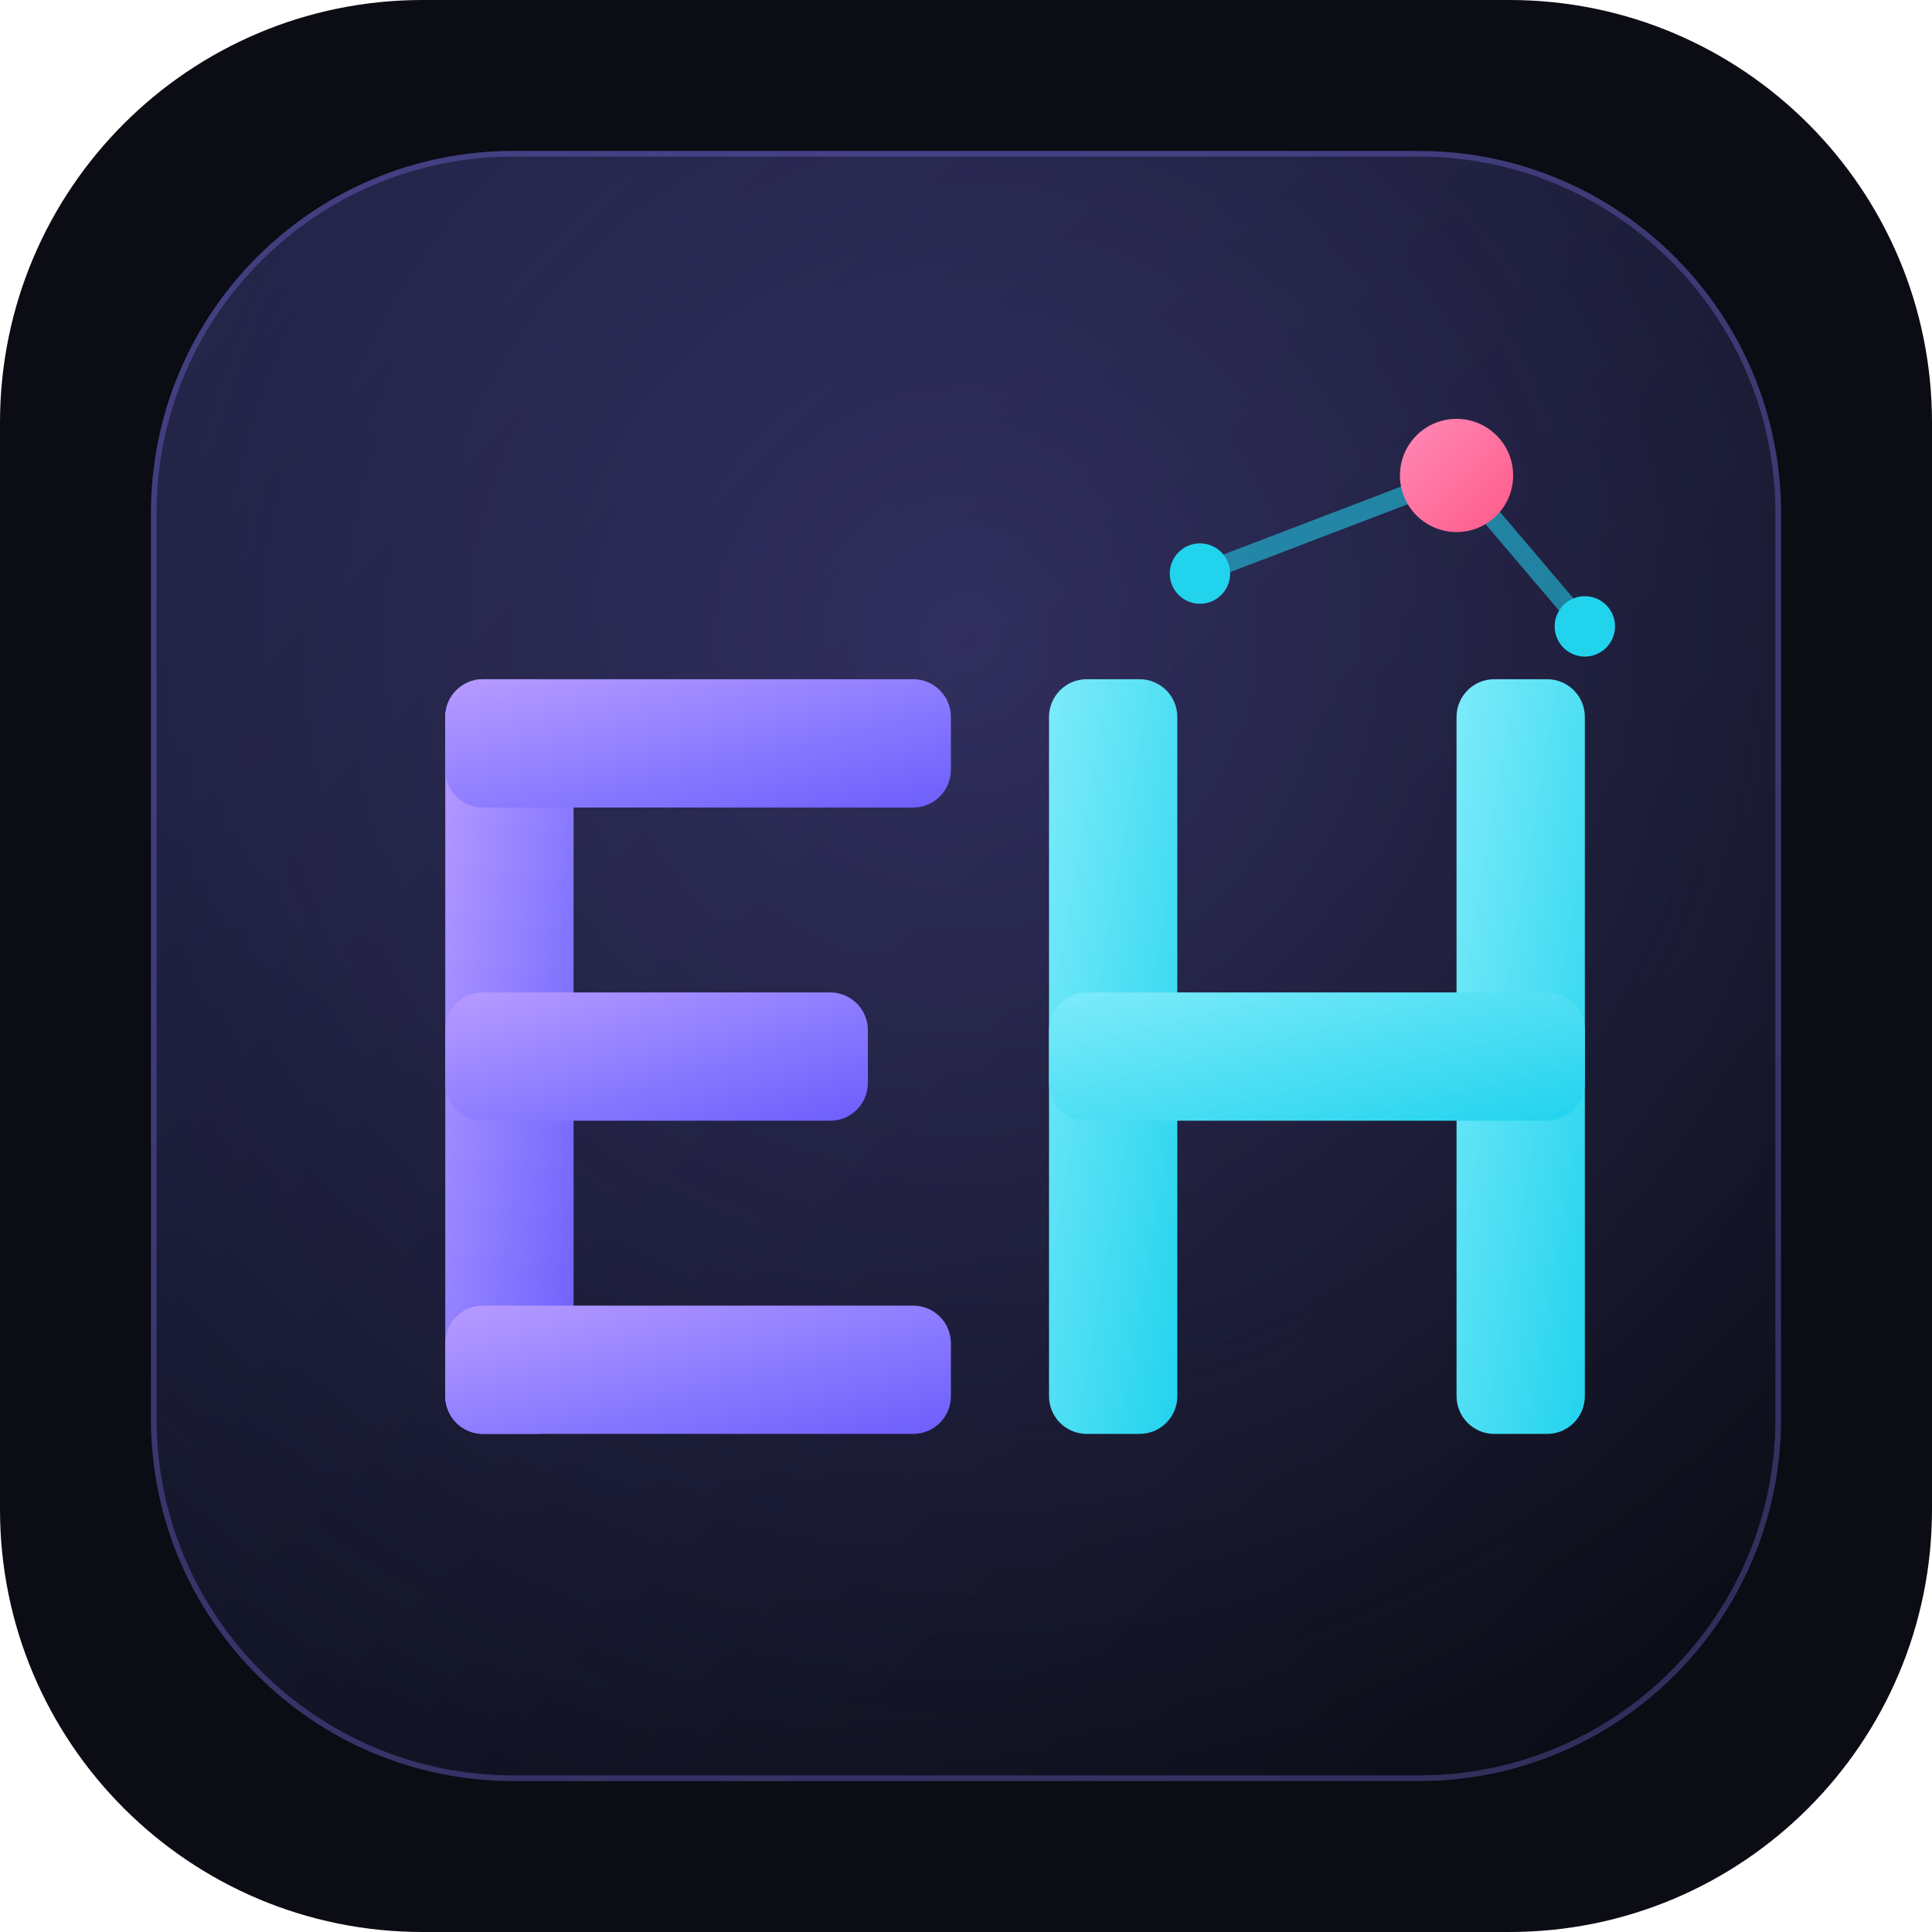
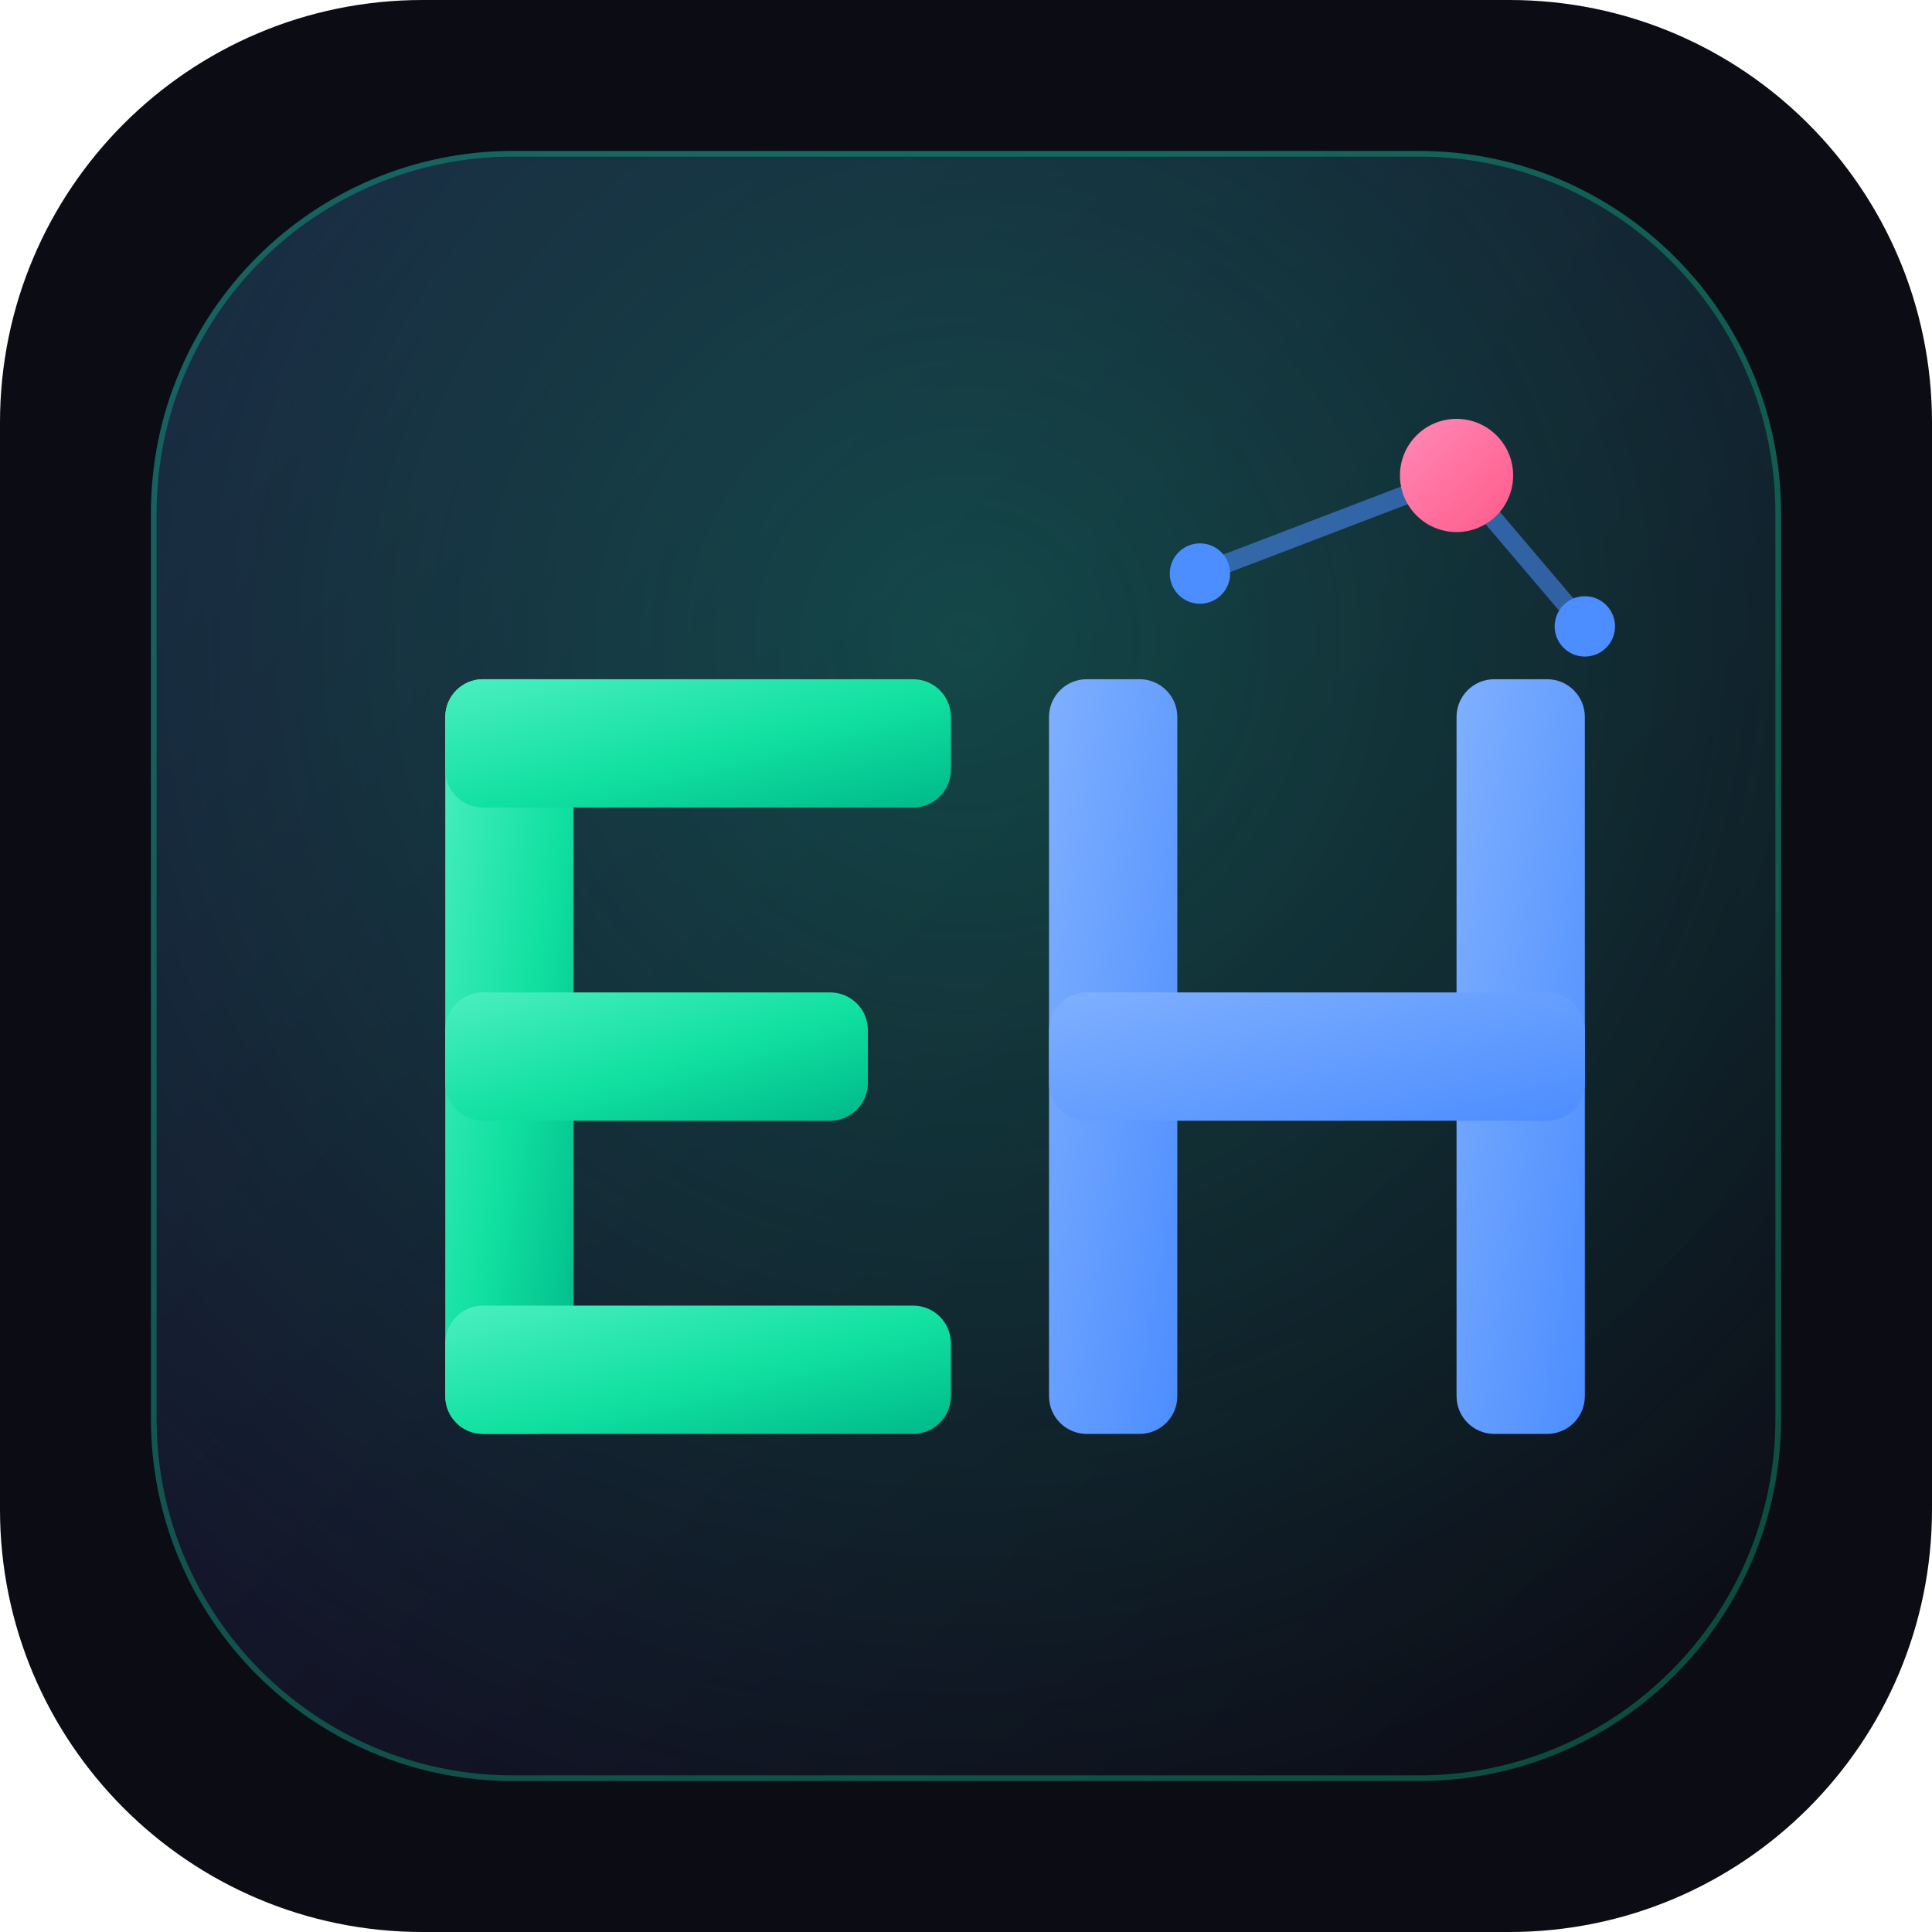
<svg xmlns="http://www.w3.org/2000/svg" viewBox="0 0 512 512" role="img" aria-labelledby="t">
  <defs>
    <linearGradient id="frame" x1="0" y1="0" x2="1" y2="1">
      <stop offset="0" stop-color="#1B1E3C" />
      <stop offset="1" stop-color="#0B0C14" />
    </linearGradient>
    <linearGradient id="e" x1="0" y1="0" x2="1" y2="1">
-       <stop offset="0" stop-color="#B79BFF" />
-       <stop offset="0.55" stop-color="#8B7BFF" />
-       <stop offset="1" stop-color="#6D5EFC" />
+       <stop offset="0" stop-color="#4BEFC0" />
+       <stop offset="0.55" stop-color="#10E0A0" />
+       <stop offset="1" stop-color="#00B98A" />
    </linearGradient>
    <linearGradient id="h" x1="0" y1="0" x2="1" y2="1">
-       <stop offset="0" stop-color="#7DEBFA" />
-       <stop offset="1" stop-color="#22D3EE" />
+       <stop offset="0" stop-color="#7FB0FF" />
+       <stop offset="1" stop-color="#4C8DFF" />
    </linearGradient>
    <linearGradient id="a" x1="0" y1="0" x2="1" y2="1">
      <stop offset="0" stop-color="#FF8AB6" />
      <stop offset="1" stop-color="#FF5A8A" />
    </linearGradient>
    <radialGradient id="glow" cx="0.5" cy="0.3" r="0.75">
-       <stop offset="0" stop-color="#8B7BFF" stop-opacity="0.24" />
-       <stop offset="1" stop-color="#8B7BFF" stop-opacity="0" />
+       <stop offset="0" stop-color="#10E0A0" stop-opacity="0.24" />
+       <stop offset="1" stop-color="#10E0A0" stop-opacity="0" />
    </radialGradient>
  </defs>
  <rect width="512" height="512" rx="112" fill="#0B0C14" />
  <rect x="40" y="40" width="432" height="432" rx="96" fill="url(#frame)" />
  <rect x="40" y="40" width="432" height="432" rx="96" fill="url(#glow)" />
-   <rect x="40.75" y="40.75" width="430.5" height="430.5" rx="95.25" fill="none" stroke="#8B7BFF" stroke-opacity="0.3" stroke-width="1.5" />
-   <g stroke="#22D3EE" stroke-opacity="0.55" stroke-width="5" stroke-linecap="round" fill="none">
+   <rect x="40.75" y="40.75" width="430.5" height="430.5" rx="95.25" fill="none" stroke="#10E0A0" stroke-opacity="0.3" stroke-width="1.5" />
+   <g stroke="#4C8DFF" stroke-opacity="0.55" stroke-width="5" stroke-linecap="round" fill="none">
    <path d="M318 152 L386 126 L420 166" />
  </g>
-   <circle cx="318" cy="152" r="8" fill="#22D3EE" />
-   <circle cx="420" cy="166" r="8" fill="#22D3EE" />
+   <circle cx="318" cy="152" r="8" fill="#4C8DFF" />
+   <circle cx="420" cy="166" r="8" fill="#4C8DFF" />
  <circle cx="386" cy="126" r="15" fill="url(#a)" />
  <g fill="url(#e)">
    <rect x="118" y="180" width="34" height="200" rx="10" />
    <rect x="118" y="180" width="134" height="34" rx="10" />
    <rect x="118" y="263" width="112" height="34" rx="10" />
    <rect x="118" y="346" width="134" height="34" rx="10" />
  </g>
  <g fill="url(#h)">
    <rect x="278" y="180" width="34" height="200" rx="10" />
    <rect x="386" y="180" width="34" height="200" rx="10" />
    <rect x="278" y="263" width="142" height="34" rx="10" />
  </g>
</svg>
